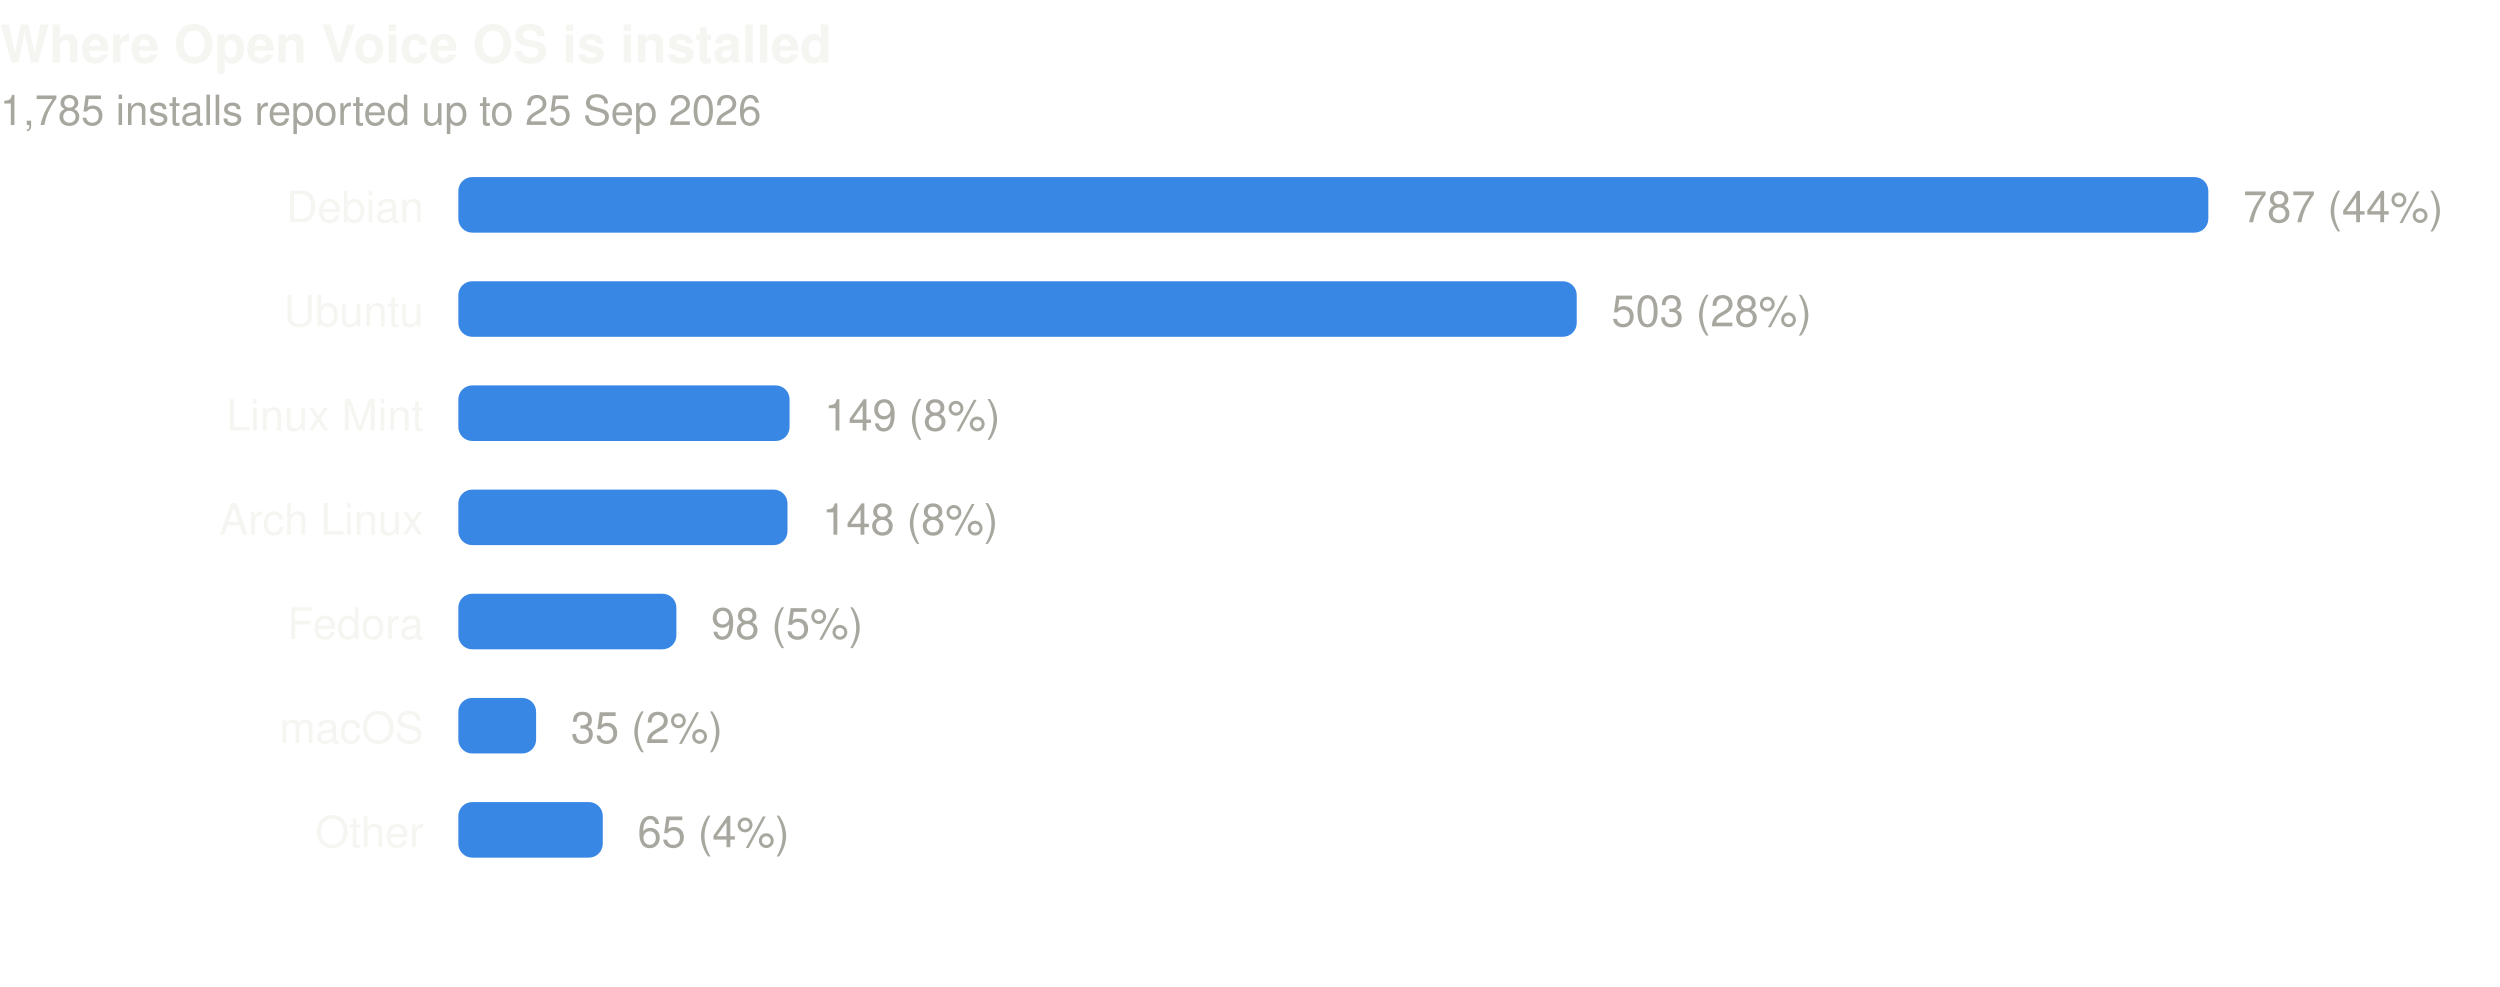
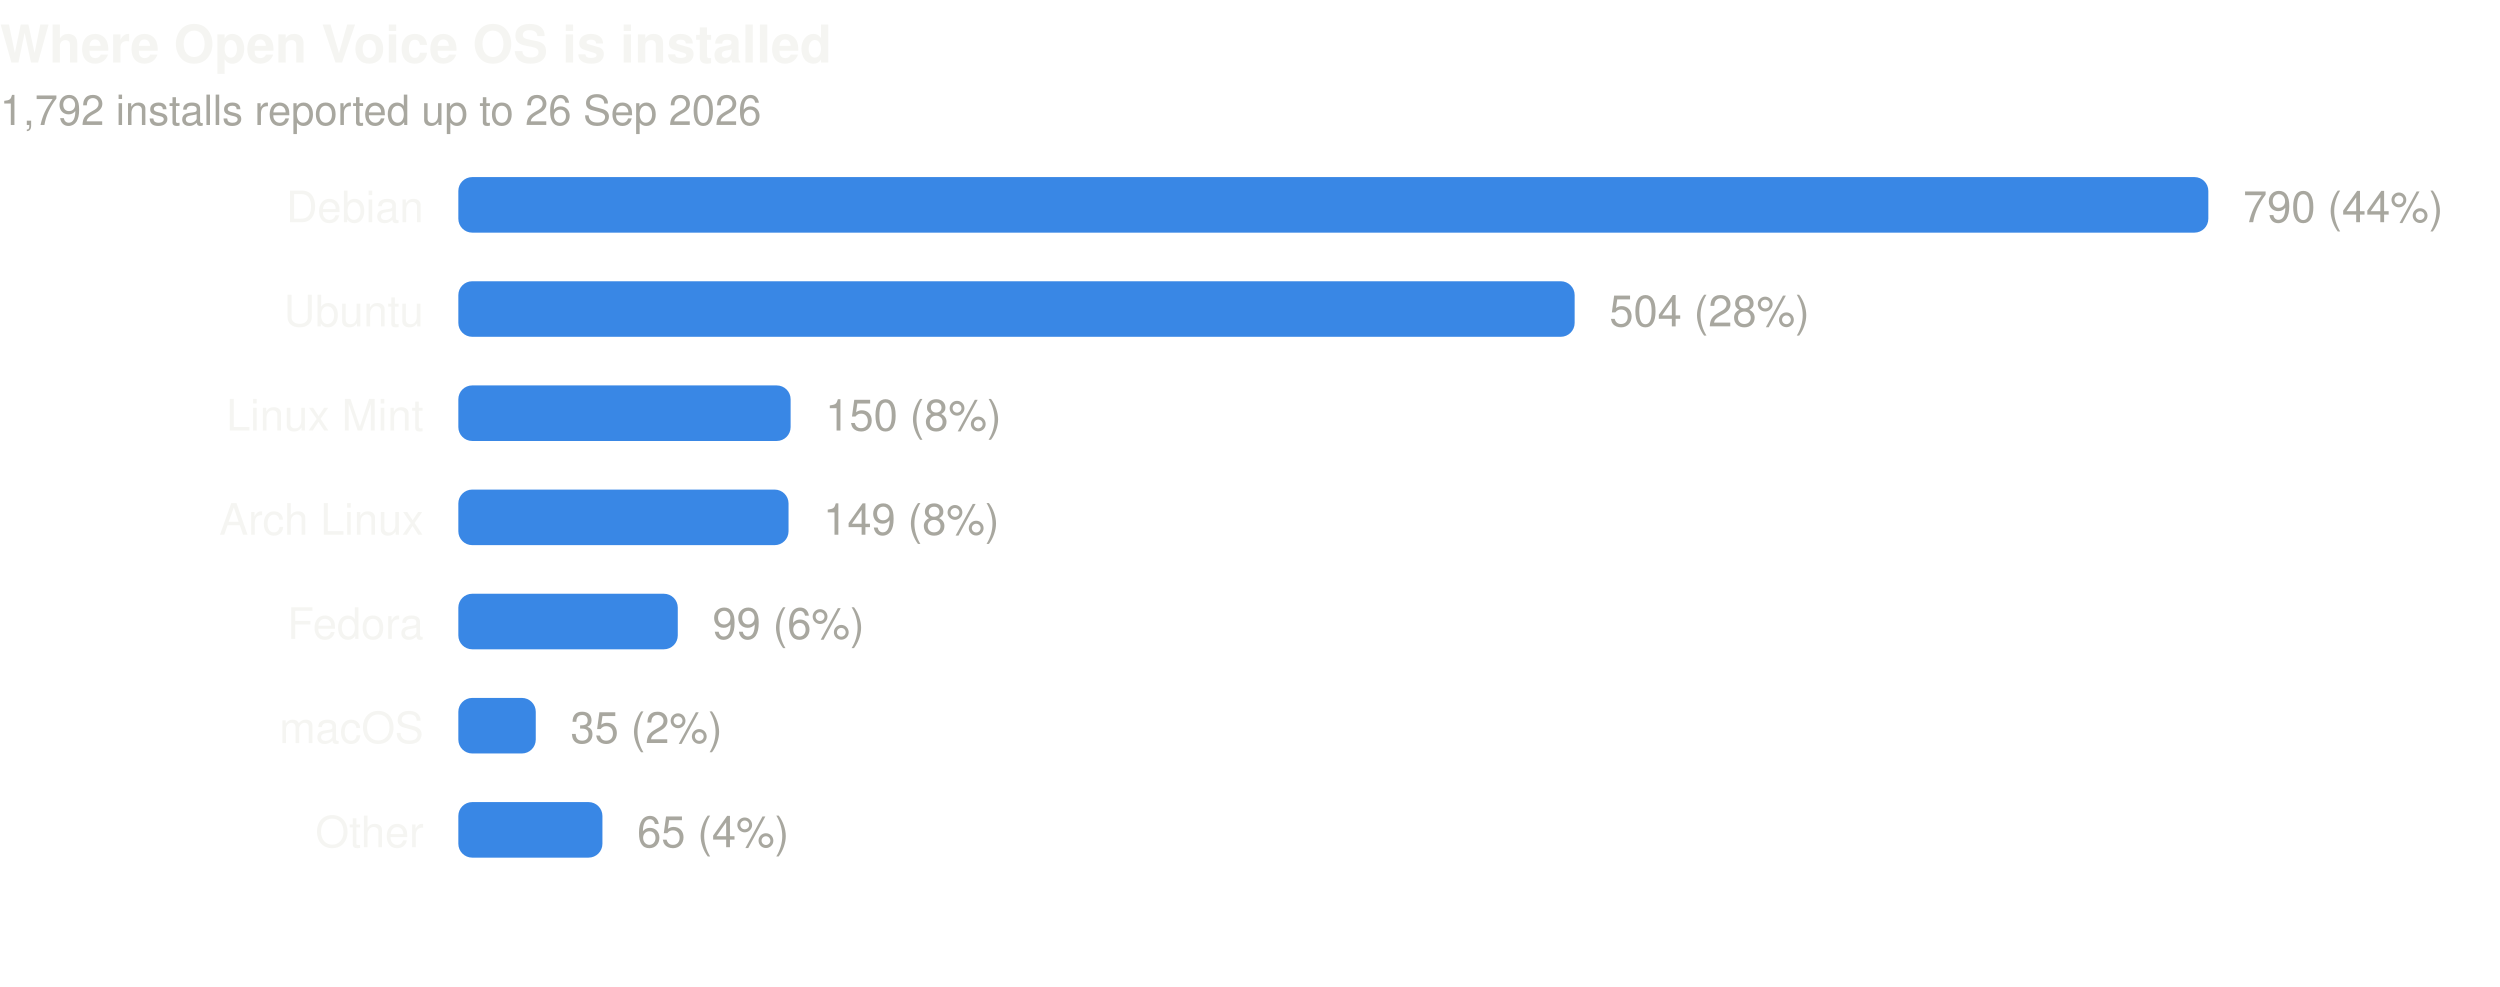
- <svg xmlns="http://www.w3.org/2000/svg" width="720" height="284" viewBox="0 0 720 284" role="img" aria-label="Where Open Voice OS is installed. 1,785 installs reported up to 25 Sep 2026">
+ <svg xmlns="http://www.w3.org/2000/svg" width="720" height="284" viewBox="0 0 720 284" role="img" aria-label="Where Open Voice OS is installed. 1,792 installs reported up to 26 Sep 2026">
  <text x="0" y="18" font-family="ui-sans-serif,-apple-system,BlinkMacSystemFont,'Segoe UI',Helvetica,Arial,sans-serif" font-size="15" font-weight="600" fill="#f5f5f2">Where Open Voice OS is installed</text>
-   <text x="0" y="36" font-family="ui-sans-serif,-apple-system,BlinkMacSystemFont,'Segoe UI',Helvetica,Arial,sans-serif" font-size="12" fill="#a8a79f">1,785 installs reported up to 25 Sep 2026</text>
+   <text x="0" y="36" font-family="ui-sans-serif,-apple-system,BlinkMacSystemFont,'Segoe UI',Helvetica,Arial,sans-serif" font-size="12" fill="#a8a79f">1,792 installs reported up to 26 Sep 2026</text>
  <text x="122" y="64.0" text-anchor="end" font-family="ui-sans-serif,-apple-system,BlinkMacSystemFont,'Segoe UI',Helvetica,Arial,sans-serif" font-size="12.5" fill="#f5f5f2">Debian</text>
  <rect x="132" y="51.0" width="504.0" height="16" rx="4" fill="#3987e5" />
-   <text x="646.0" y="64.0" font-family="ui-sans-serif,-apple-system,BlinkMacSystemFont,'Segoe UI',Helvetica,Arial,sans-serif" font-size="12.5" fill="#a8a79f">787 (44%)</text>
+   <text x="646.0" y="64.0" font-family="ui-sans-serif,-apple-system,BlinkMacSystemFont,'Segoe UI',Helvetica,Arial,sans-serif" font-size="12.5" fill="#a8a79f">790 (44%)</text>
  <text x="122" y="94.0" text-anchor="end" font-family="ui-sans-serif,-apple-system,BlinkMacSystemFont,'Segoe UI',Helvetica,Arial,sans-serif" font-size="12.5" fill="#f5f5f2">Ubuntu</text>
-   <rect x="132" y="81.0" width="322.1" height="16" rx="4" fill="#3987e5" />
-   <text x="464.1" y="94.0" font-family="ui-sans-serif,-apple-system,BlinkMacSystemFont,'Segoe UI',Helvetica,Arial,sans-serif" font-size="12.5" fill="#a8a79f">503 (28%)</text>
+   <rect x="132" y="81.0" width="321.5" height="16" rx="4" fill="#3987e5" />
+   <text x="463.5" y="94.0" font-family="ui-sans-serif,-apple-system,BlinkMacSystemFont,'Segoe UI',Helvetica,Arial,sans-serif" font-size="12.5" fill="#a8a79f">504 (28%)</text>
  <text x="122" y="124.0" text-anchor="end" font-family="ui-sans-serif,-apple-system,BlinkMacSystemFont,'Segoe UI',Helvetica,Arial,sans-serif" font-size="12.5" fill="#f5f5f2">Linux Mint</text>
-   <rect x="132" y="111.0" width="95.4" height="16" rx="4" fill="#3987e5" />
-   <text x="237.4" y="124.0" font-family="ui-sans-serif,-apple-system,BlinkMacSystemFont,'Segoe UI',Helvetica,Arial,sans-serif" font-size="12.5" fill="#a8a79f">149 (8%)</text>
+   <rect x="132" y="111.0" width="95.7" height="16" rx="4" fill="#3987e5" />
+   <text x="237.7" y="124.0" font-family="ui-sans-serif,-apple-system,BlinkMacSystemFont,'Segoe UI',Helvetica,Arial,sans-serif" font-size="12.5" fill="#a8a79f">150 (8%)</text>
  <text x="122" y="154.0" text-anchor="end" font-family="ui-sans-serif,-apple-system,BlinkMacSystemFont,'Segoe UI',Helvetica,Arial,sans-serif" font-size="12.5" fill="#f5f5f2">Arch Linux</text>
-   <rect x="132" y="141.0" width="94.8" height="16" rx="4" fill="#3987e5" />
-   <text x="236.8" y="154.0" font-family="ui-sans-serif,-apple-system,BlinkMacSystemFont,'Segoe UI',Helvetica,Arial,sans-serif" font-size="12.5" fill="#a8a79f">148 (8%)</text>
+   <rect x="132" y="141.0" width="95.1" height="16" rx="4" fill="#3987e5" />
+   <text x="237.1" y="154.0" font-family="ui-sans-serif,-apple-system,BlinkMacSystemFont,'Segoe UI',Helvetica,Arial,sans-serif" font-size="12.5" fill="#a8a79f">149 (8%)</text>
  <text x="122" y="184.0" text-anchor="end" font-family="ui-sans-serif,-apple-system,BlinkMacSystemFont,'Segoe UI',Helvetica,Arial,sans-serif" font-size="12.5" fill="#f5f5f2">Fedora</text>
-   <rect x="132" y="171.0" width="62.8" height="16" rx="4" fill="#3987e5" />
-   <text x="204.8" y="184.0" font-family="ui-sans-serif,-apple-system,BlinkMacSystemFont,'Segoe UI',Helvetica,Arial,sans-serif" font-size="12.5" fill="#a8a79f">98 (5%)</text>
+   <rect x="132" y="171.0" width="63.2" height="16" rx="4" fill="#3987e5" />
+   <text x="205.2" y="184.0" font-family="ui-sans-serif,-apple-system,BlinkMacSystemFont,'Segoe UI',Helvetica,Arial,sans-serif" font-size="12.5" fill="#a8a79f">99 (6%)</text>
  <text x="122" y="214.0" text-anchor="end" font-family="ui-sans-serif,-apple-system,BlinkMacSystemFont,'Segoe UI',Helvetica,Arial,sans-serif" font-size="12.5" fill="#f5f5f2">macOS</text>
-   <rect x="132" y="201.0" width="22.4" height="16" rx="4" fill="#3987e5" />
-   <text x="164.4" y="214.0" font-family="ui-sans-serif,-apple-system,BlinkMacSystemFont,'Segoe UI',Helvetica,Arial,sans-serif" font-size="12.5" fill="#a8a79f">35 (2%)</text>
+   <rect x="132" y="201.0" width="22.3" height="16" rx="4" fill="#3987e5" />
+   <text x="164.3" y="214.0" font-family="ui-sans-serif,-apple-system,BlinkMacSystemFont,'Segoe UI',Helvetica,Arial,sans-serif" font-size="12.5" fill="#a8a79f">35 (2%)</text>
  <text x="122" y="244.0" text-anchor="end" font-family="ui-sans-serif,-apple-system,BlinkMacSystemFont,'Segoe UI',Helvetica,Arial,sans-serif" font-size="12.5" fill="#f5f5f2">Other</text>
-   <rect x="132" y="231.0" width="41.6" height="16" rx="4" fill="#3987e5" />
-   <text x="183.6" y="244.0" font-family="ui-sans-serif,-apple-system,BlinkMacSystemFont,'Segoe UI',Helvetica,Arial,sans-serif" font-size="12.5" fill="#a8a79f">65 (4%)</text>
+   <rect x="132" y="231.0" width="41.5" height="16" rx="4" fill="#3987e5" />
+   <text x="183.5" y="244.0" font-family="ui-sans-serif,-apple-system,BlinkMacSystemFont,'Segoe UI',Helvetica,Arial,sans-serif" font-size="12.5" fill="#a8a79f">65 (4%)</text>
</svg>
